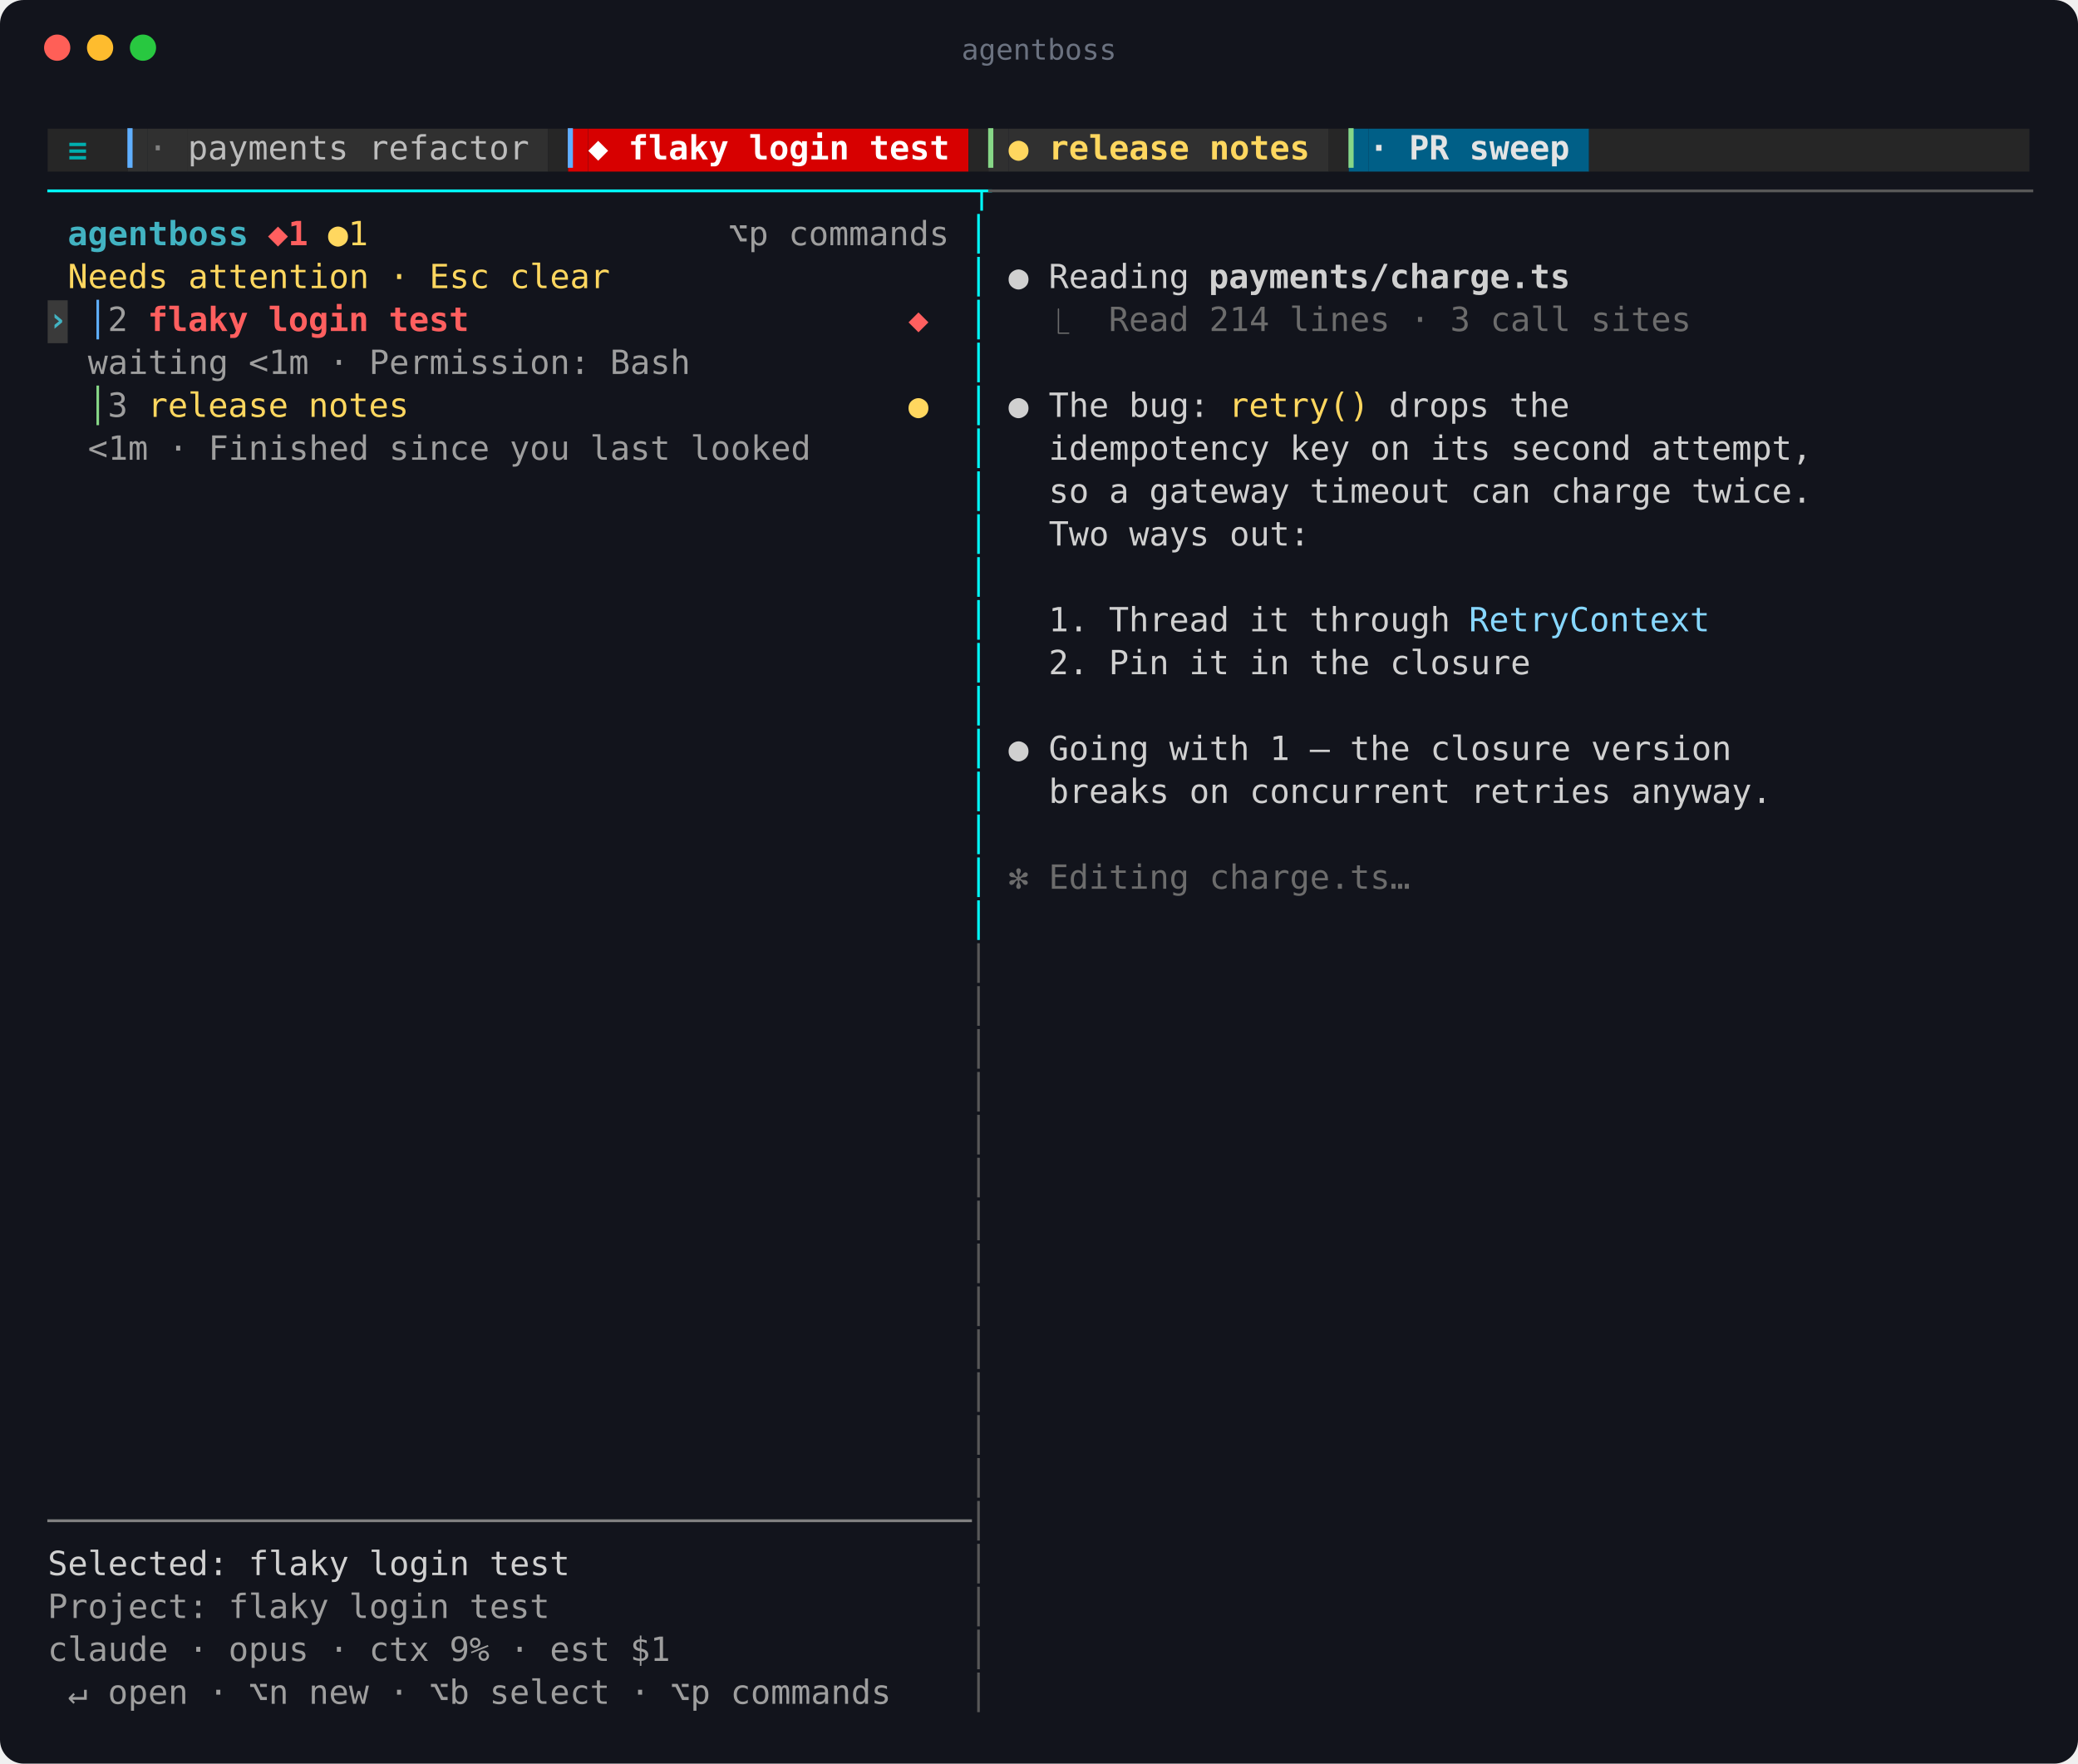
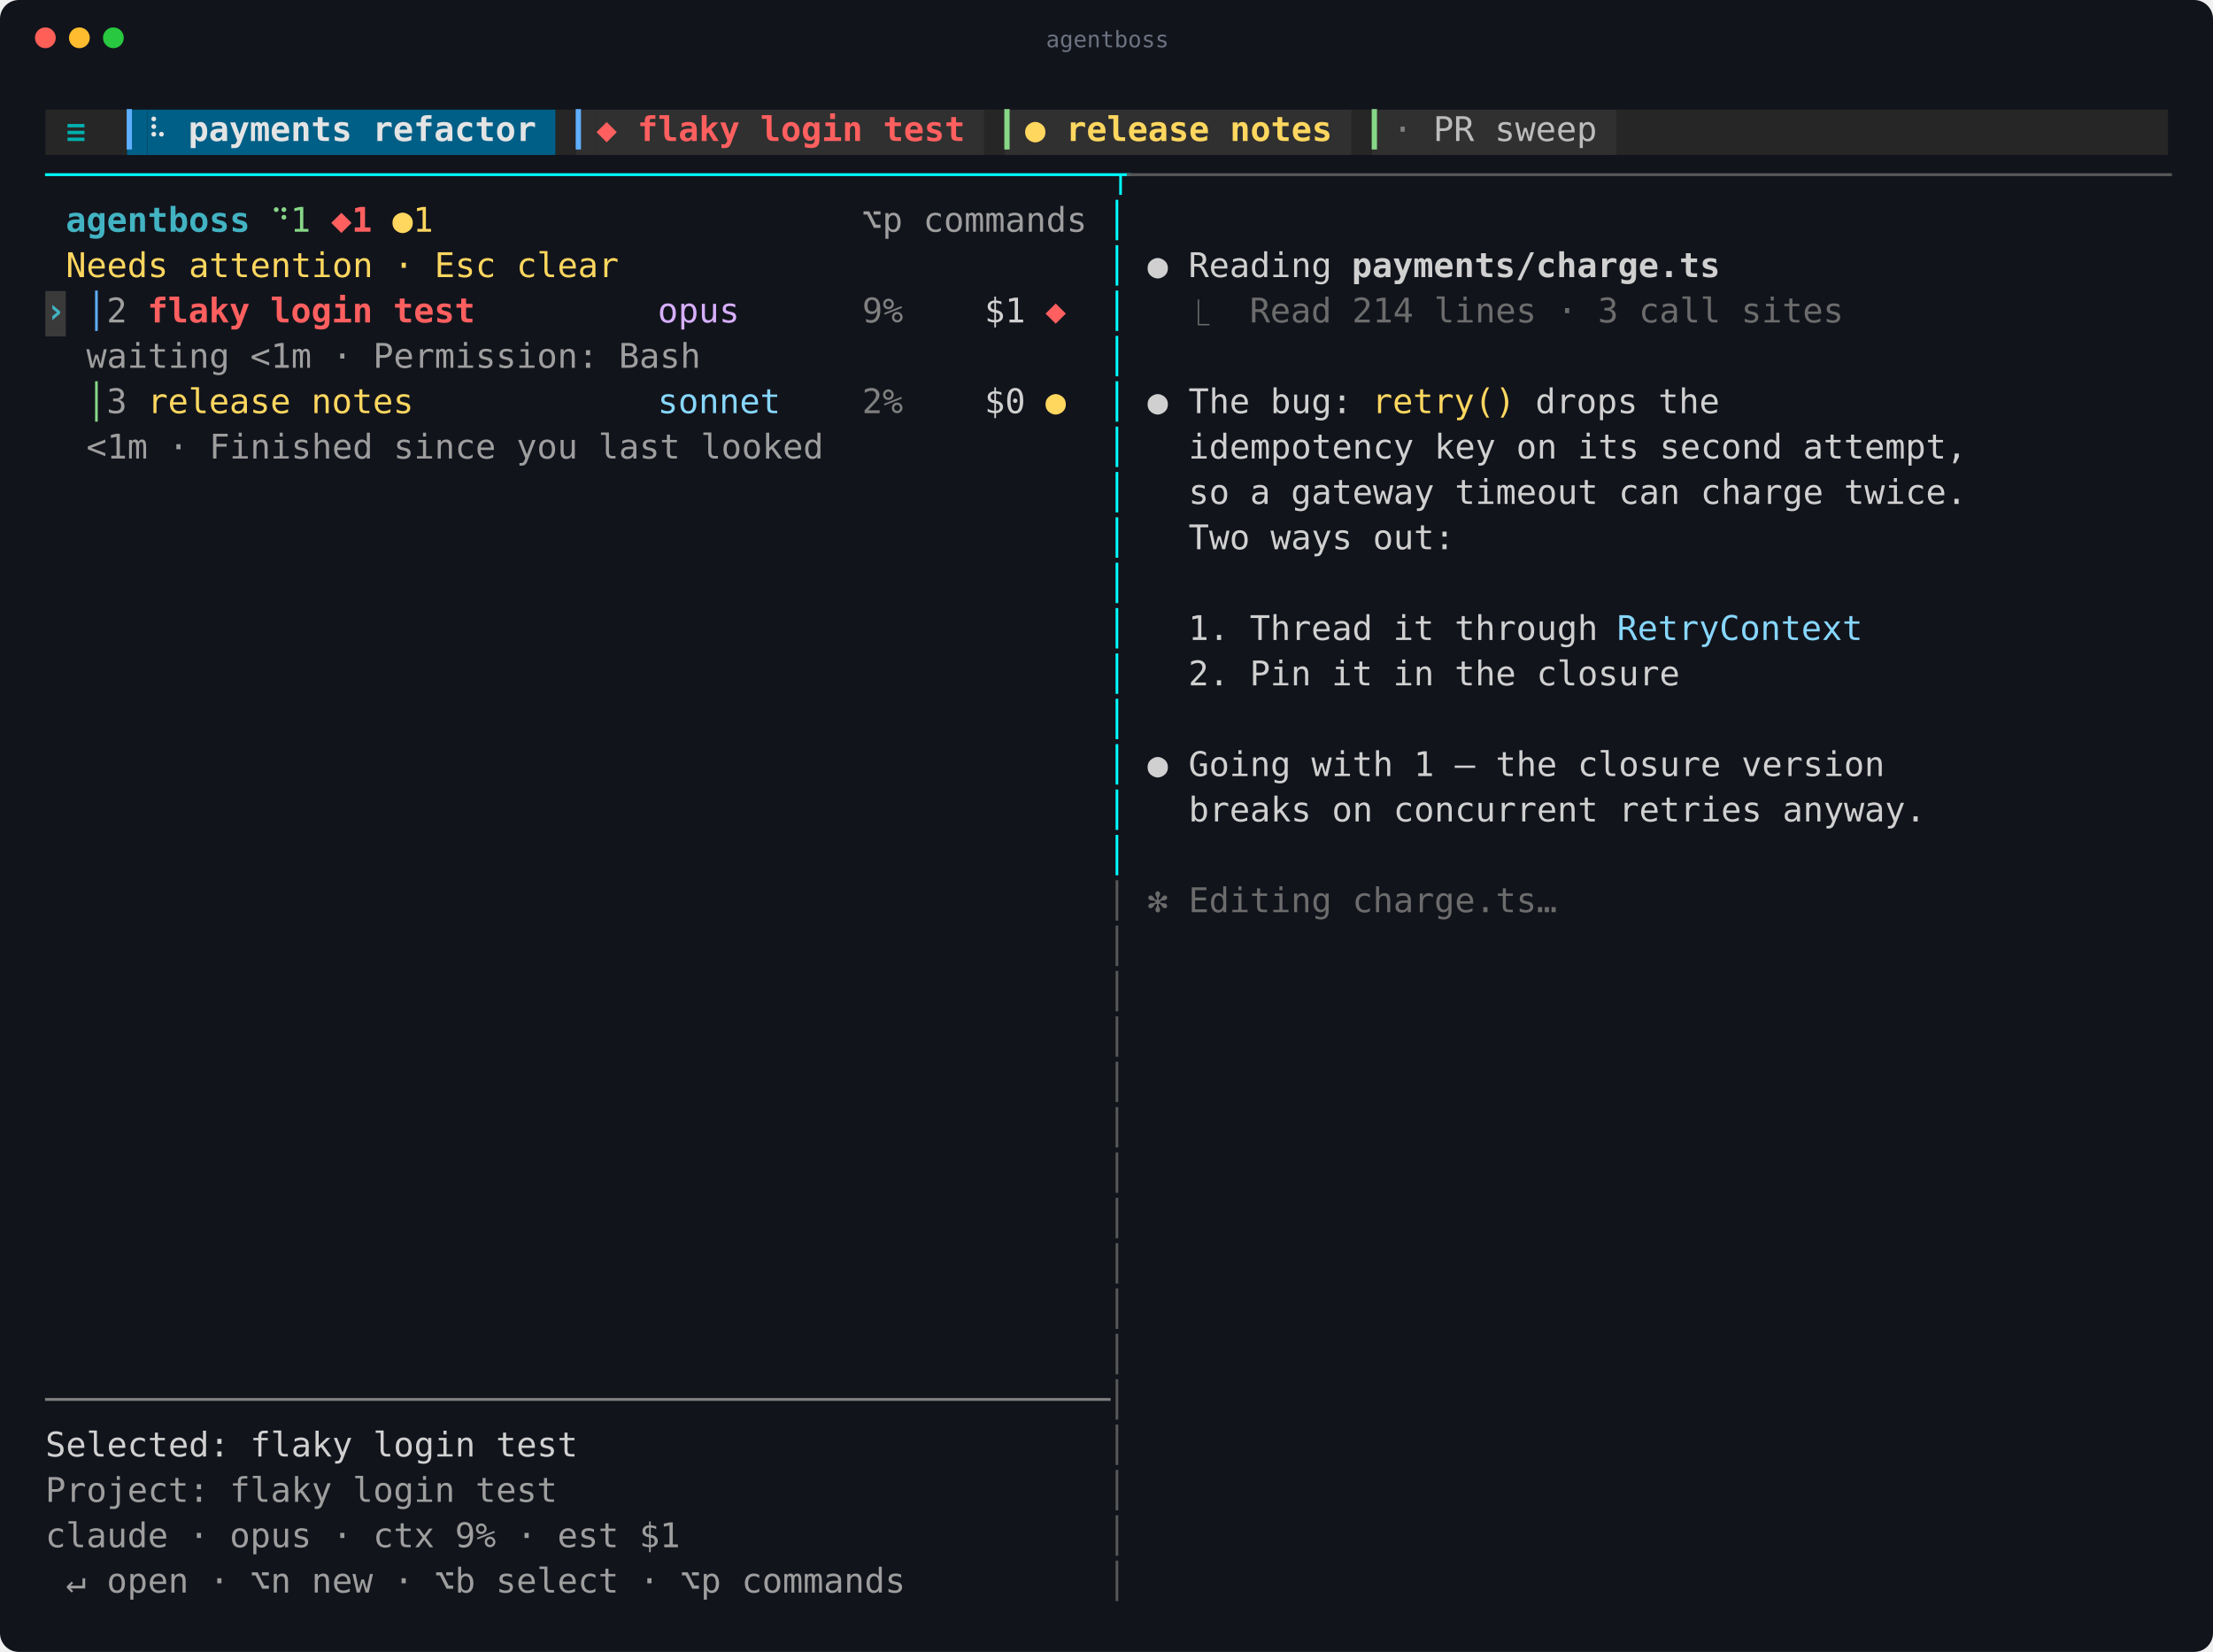
- <svg xmlns="http://www.w3.org/2000/svg" width="872" height="740" viewBox="0 0 872 740" font-family="ui-monospace,SFMono-Regular,Menlo,Consolas,&quot;DejaVu Sans Mono&quot;,monospace" font-size="14.0">
-   <rect width="872" height="740" rx="10" fill="#12141c" />
+ <svg xmlns="http://www.w3.org/2000/svg" width="1171" height="874" viewBox="0 0 1171 874" font-family="ui-monospace,SFMono-Regular,Menlo,Consolas,&quot;DejaVu Sans Mono&quot;,monospace" font-size="18.0">
+   <rect width="1171" height="874" rx="10" fill="#12141c" />
  <g>
    <circle cx="24" cy="20" r="5.5" fill="#ff5f57" />
    <circle cx="42" cy="20" r="5.5" fill="#febc2e" />
    <circle cx="60" cy="20" r="5.5" fill="#28c840" />
-     <text x="436" y="25" fill="#6b7280" font-size="12" text-anchor="middle">agentboss</text>
+     <text x="586" y="25" fill="#6b7280" font-size="12" text-anchor="middle">agentboss</text>
  </g>
-   <rect x="20.0" y="54.0" width="33.6" height="18.0" fill="#262626" />
-   <rect x="53.6" y="54.0" width="8.4" height="18.0" fill="#303030" />
-   <rect x="62.0" y="54.0" width="16.8" height="18.0" fill="#303030" />
-   <rect x="78.8" y="54.0" width="151.2" height="18.0" fill="#303030" />
-   <rect x="230.0" y="54.0" width="8.4" height="18.0" fill="#262626" />
-   <rect x="238.4" y="54.0" width="8.4" height="18.0" fill="#d70000" />
-   <rect x="246.8" y="54.0" width="159.6" height="18.0" fill="#d70000" />
-   <rect x="406.4" y="54.0" width="8.4" height="18.0" fill="#262626" />
-   <rect x="414.8" y="54.0" width="8.4" height="18.0" fill="#303030" />
-   <rect x="423.2" y="54.0" width="134.4" height="18.0" fill="#303030" />
-   <rect x="557.6" y="54.0" width="8.4" height="18.0" fill="#262626" />
-   <rect x="566.0" y="54.0" width="8.4" height="18.0" fill="#005f87" />
-   <rect x="574.4" y="54.0" width="92.4" height="18.0" fill="#005f87" />
-   <rect x="666.8" y="54.0" width="184.8" height="18.0" fill="#262626" />
-   <rect x="20.0" y="126.0" width="8.4" height="18.0" fill="#3a3a3a" />
-   <text x="20.0" y="66.9" fill="#00afaf" textLength="33.6" lengthAdjust="spacingAndGlyphs" xml:space="preserve" font-weight="600"> ☰ </text>
-   <text x="53.6" y="66.9" fill="#5fafff" textLength="8.4" lengthAdjust="spacingAndGlyphs" xml:space="preserve">▎</text>
-   <text x="62.0" y="66.9" fill="#808080" textLength="16.8" lengthAdjust="spacingAndGlyphs" xml:space="preserve">· </text>
-   <text x="78.8" y="66.9" fill="#bcbcbc" textLength="151.2" lengthAdjust="spacingAndGlyphs" xml:space="preserve">payments refactor </text>
-   <text x="238.4" y="66.9" fill="#5fafff" textLength="8.4" lengthAdjust="spacingAndGlyphs" xml:space="preserve">▎</text>
-   <text x="246.8" y="66.9" fill="#ffffff" textLength="159.6" lengthAdjust="spacingAndGlyphs" xml:space="preserve" font-weight="600">◆ flaky login test </text>
-   <text x="414.8" y="66.9" fill="#87d787" textLength="8.4" lengthAdjust="spacingAndGlyphs" xml:space="preserve">▎</text>
-   <text x="423.2" y="66.9" fill="#ffd75f" textLength="134.4" lengthAdjust="spacingAndGlyphs" xml:space="preserve" font-weight="600">● release notes </text>
-   <text x="566.0" y="66.9" fill="#87d787" textLength="8.4" lengthAdjust="spacingAndGlyphs" xml:space="preserve">▎</text>
-   <text x="574.4" y="66.9" fill="#e4e4e4" textLength="92.4" lengthAdjust="spacingAndGlyphs" xml:space="preserve" font-weight="600">· PR sweep </text>
-   <text x="20.0" y="84.9" fill="#00ffff" textLength="394.8" lengthAdjust="spacingAndGlyphs" xml:space="preserve" font-weight="600">──────────────────────────────────────────────┬</text>
-   <text x="414.8" y="84.9" fill="#585858" textLength="436.8" lengthAdjust="spacingAndGlyphs" xml:space="preserve">────────────────────────────────────────────────────</text>
-   <text x="28.4" y="102.9" fill="#42b3c2" textLength="75.6" lengthAdjust="spacingAndGlyphs" xml:space="preserve" font-weight="600">agentboss</text>
-   <text x="104.0" y="102.9" fill="#ff5f5f" textLength="25.2" lengthAdjust="spacingAndGlyphs" xml:space="preserve" font-weight="600"> ◆1</text>
-   <text x="129.2" y="102.9" fill="#ffd75f" textLength="25.2" lengthAdjust="spacingAndGlyphs" xml:space="preserve"> ●1</text>
-   <text x="305.6" y="102.9" fill="#9e9e9e" textLength="100.8" lengthAdjust="spacingAndGlyphs" xml:space="preserve">⌥p commands </text>
-   <text x="406.4" y="102.9" fill="#00ffff" textLength="8.4" lengthAdjust="spacingAndGlyphs" xml:space="preserve" font-weight="600">│</text>
-   <text x="20.0" y="120.9" fill="#ffd75f" textLength="235.2" lengthAdjust="spacingAndGlyphs" xml:space="preserve"> Needs attention · Esc clear</text>
-   <text x="406.4" y="120.9" fill="#00ffff" textLength="8.4" lengthAdjust="spacingAndGlyphs" xml:space="preserve" font-weight="600">│</text>
-   <text x="423.2" y="120.9" fill="#d0d0d0" textLength="84.0" lengthAdjust="spacingAndGlyphs" xml:space="preserve">● Reading </text>
-   <text x="507.2" y="120.9" fill="#d0d0d0" textLength="151.2" lengthAdjust="spacingAndGlyphs" xml:space="preserve" font-weight="600">payments/charge.ts</text>
-   <text x="20.0" y="138.9" fill="#42b3c2" textLength="8.4" lengthAdjust="spacingAndGlyphs" xml:space="preserve" font-weight="600">›</text>
-   <text x="36.8" y="138.9" fill="#5fafff" textLength="8.4" lengthAdjust="spacingAndGlyphs" xml:space="preserve">│</text>
-   <text x="45.2" y="138.9" fill="#9e9e9e" textLength="16.8" lengthAdjust="spacingAndGlyphs" xml:space="preserve">2 </text>
-   <text x="62.0" y="138.9" fill="#ff5f5f" textLength="310.8" lengthAdjust="spacingAndGlyphs" xml:space="preserve" font-weight="600">flaky login test                     </text>
-   <text x="381.2" y="138.9" fill="#ff5f5f" textLength="8.4" lengthAdjust="spacingAndGlyphs" xml:space="preserve" font-weight="600">◆</text>
-   <text x="406.4" y="138.9" fill="#00ffff" textLength="8.4" lengthAdjust="spacingAndGlyphs" xml:space="preserve" font-weight="600">│</text>
-   <text x="440.0" y="138.9" fill="#6c6c6c" textLength="268.8" lengthAdjust="spacingAndGlyphs" xml:space="preserve">⎿  Read 214 lines · 3 call sites</text>
-   <text x="20.0" y="156.9" fill="#9e9e9e" textLength="268.8" lengthAdjust="spacingAndGlyphs" xml:space="preserve">  waiting &lt;1m · Permission: Bash</text>
-   <text x="406.4" y="156.9" fill="#00ffff" textLength="8.4" lengthAdjust="spacingAndGlyphs" xml:space="preserve" font-weight="600">│</text>
-   <text x="36.8" y="174.9" fill="#87d787" textLength="8.4" lengthAdjust="spacingAndGlyphs" xml:space="preserve">│</text>
-   <text x="45.2" y="174.9" fill="#9e9e9e" textLength="16.8" lengthAdjust="spacingAndGlyphs" xml:space="preserve">3 </text>
-   <text x="62.0" y="174.9" fill="#ffd75f" textLength="109.2" lengthAdjust="spacingAndGlyphs" xml:space="preserve">release notes</text>
-   <text x="381.2" y="174.9" fill="#ffd75f" textLength="8.4" lengthAdjust="spacingAndGlyphs" xml:space="preserve">●</text>
-   <text x="406.4" y="174.9" fill="#00ffff" textLength="8.4" lengthAdjust="spacingAndGlyphs" xml:space="preserve" font-weight="600">│</text>
-   <text x="423.2" y="174.9" fill="#d0d0d0" textLength="92.4" lengthAdjust="spacingAndGlyphs" xml:space="preserve">● The bug: </text>
-   <text x="515.6" y="174.9" fill="#ffd75f" textLength="58.8" lengthAdjust="spacingAndGlyphs" xml:space="preserve">retry()</text>
-   <text x="574.4" y="174.9" fill="#d0d0d0" textLength="84.0" lengthAdjust="spacingAndGlyphs" xml:space="preserve"> drops the</text>
-   <text x="20.0" y="192.9" fill="#9e9e9e" textLength="319.2" lengthAdjust="spacingAndGlyphs" xml:space="preserve">  &lt;1m · Finished since you last looked</text>
-   <text x="406.4" y="192.9" fill="#00ffff" textLength="8.4" lengthAdjust="spacingAndGlyphs" xml:space="preserve" font-weight="600">│</text>
-   <text x="414.8" y="192.9" fill="#d0d0d0" textLength="344.4" lengthAdjust="spacingAndGlyphs" xml:space="preserve">   idempotency key on its second attempt,</text>
-   <text x="406.4" y="210.9" fill="#00ffff" textLength="8.4" lengthAdjust="spacingAndGlyphs" xml:space="preserve" font-weight="600">│</text>
-   <text x="414.8" y="210.9" fill="#d0d0d0" textLength="344.4" lengthAdjust="spacingAndGlyphs" xml:space="preserve">   so a gateway timeout can charge twice.</text>
-   <text x="406.4" y="228.9" fill="#00ffff" textLength="8.4" lengthAdjust="spacingAndGlyphs" xml:space="preserve" font-weight="600">│</text>
-   <text x="414.8" y="228.9" fill="#d0d0d0" textLength="134.4" lengthAdjust="spacingAndGlyphs" xml:space="preserve">   Two ways out:</text>
-   <text x="406.4" y="246.9" fill="#00ffff" textLength="8.4" lengthAdjust="spacingAndGlyphs" xml:space="preserve" font-weight="600">│</text>
-   <text x="406.4" y="264.9" fill="#00ffff" textLength="8.4" lengthAdjust="spacingAndGlyphs" xml:space="preserve" font-weight="600">│</text>
-   <text x="440.0" y="264.9" fill="#d0d0d0" textLength="176.4" lengthAdjust="spacingAndGlyphs" xml:space="preserve">1. Thread it through </text>
-   <text x="616.4" y="264.9" fill="#87d7ff" textLength="100.8" lengthAdjust="spacingAndGlyphs" xml:space="preserve">RetryContext</text>
-   <text x="406.4" y="282.9" fill="#00ffff" textLength="8.4" lengthAdjust="spacingAndGlyphs" xml:space="preserve" font-weight="600">│</text>
-   <text x="440.0" y="282.9" fill="#d0d0d0" textLength="201.6" lengthAdjust="spacingAndGlyphs" xml:space="preserve">2. Pin it in the closure</text>
-   <text x="406.4" y="300.9" fill="#00ffff" textLength="8.4" lengthAdjust="spacingAndGlyphs" xml:space="preserve" font-weight="600">│</text>
-   <text x="406.4" y="318.9" fill="#00ffff" textLength="8.4" lengthAdjust="spacingAndGlyphs" xml:space="preserve" font-weight="600">│</text>
-   <text x="423.2" y="318.9" fill="#d0d0d0" textLength="302.4" lengthAdjust="spacingAndGlyphs" xml:space="preserve">● Going with 1 — the closure version</text>
-   <text x="406.4" y="336.9" fill="#00ffff" textLength="8.4" lengthAdjust="spacingAndGlyphs" xml:space="preserve" font-weight="600">│</text>
-   <text x="414.8" y="336.9" fill="#d0d0d0" textLength="327.6" lengthAdjust="spacingAndGlyphs" xml:space="preserve">   breaks on concurrent retries anyway.</text>
-   <text x="406.4" y="354.9" fill="#00ffff" textLength="8.4" lengthAdjust="spacingAndGlyphs" xml:space="preserve" font-weight="600">│</text>
-   <text x="406.4" y="372.9" fill="#00ffff" textLength="8.4" lengthAdjust="spacingAndGlyphs" xml:space="preserve" font-weight="600">│</text>
-   <text x="423.2" y="372.9" fill="#6c6c6c" textLength="168.0" lengthAdjust="spacingAndGlyphs" xml:space="preserve">✻ Editing charge.ts…</text>
-   <text x="406.4" y="390.9" fill="#00ffff" textLength="8.4" lengthAdjust="spacingAndGlyphs" xml:space="preserve" font-weight="600">│</text>
-   <text x="406.4" y="408.9" fill="#585858" textLength="8.4" lengthAdjust="spacingAndGlyphs" xml:space="preserve">│</text>
-   <text x="406.4" y="426.9" fill="#585858" textLength="8.4" lengthAdjust="spacingAndGlyphs" xml:space="preserve">│</text>
-   <text x="406.4" y="444.9" fill="#585858" textLength="8.4" lengthAdjust="spacingAndGlyphs" xml:space="preserve">│</text>
-   <text x="406.4" y="462.9" fill="#585858" textLength="8.4" lengthAdjust="spacingAndGlyphs" xml:space="preserve">│</text>
-   <text x="406.4" y="480.9" fill="#585858" textLength="8.4" lengthAdjust="spacingAndGlyphs" xml:space="preserve">│</text>
-   <text x="406.4" y="498.9" fill="#585858" textLength="8.4" lengthAdjust="spacingAndGlyphs" xml:space="preserve">│</text>
-   <text x="406.4" y="516.9" fill="#585858" textLength="8.4" lengthAdjust="spacingAndGlyphs" xml:space="preserve">│</text>
-   <text x="406.4" y="534.9" fill="#585858" textLength="8.4" lengthAdjust="spacingAndGlyphs" xml:space="preserve">│</text>
-   <text x="406.4" y="552.9" fill="#585858" textLength="8.4" lengthAdjust="spacingAndGlyphs" xml:space="preserve">│</text>
-   <text x="406.4" y="570.9" fill="#585858" textLength="8.4" lengthAdjust="spacingAndGlyphs" xml:space="preserve">│</text>
-   <text x="406.4" y="588.9" fill="#585858" textLength="8.4" lengthAdjust="spacingAndGlyphs" xml:space="preserve">│</text>
-   <text x="406.4" y="606.9" fill="#585858" textLength="8.4" lengthAdjust="spacingAndGlyphs" xml:space="preserve">│</text>
-   <text x="406.4" y="624.9" fill="#585858" textLength="8.4" lengthAdjust="spacingAndGlyphs" xml:space="preserve">│</text>
-   <text x="20.0" y="642.9" fill="#808080" textLength="386.4" lengthAdjust="spacingAndGlyphs" xml:space="preserve">──────────────────────────────────────────────</text>
-   <text x="406.4" y="642.9" fill="#585858" textLength="8.4" lengthAdjust="spacingAndGlyphs" xml:space="preserve">│</text>
-   <text x="20.0" y="660.9" fill="#d0d0d0" textLength="218.4" lengthAdjust="spacingAndGlyphs" xml:space="preserve">Selected: flaky login test</text>
-   <text x="406.4" y="660.9" fill="#585858" textLength="8.4" lengthAdjust="spacingAndGlyphs" xml:space="preserve">│</text>
-   <text x="20.0" y="678.9" fill="#9e9e9e" textLength="210.0" lengthAdjust="spacingAndGlyphs" xml:space="preserve">Project: flaky login test</text>
-   <text x="406.4" y="678.9" fill="#585858" textLength="8.4" lengthAdjust="spacingAndGlyphs" xml:space="preserve">│</text>
-   <text x="20.0" y="696.9" fill="#9e9e9e" textLength="260.4" lengthAdjust="spacingAndGlyphs" xml:space="preserve">claude · opus · ctx 9% · est $1</text>
-   <text x="406.4" y="696.9" fill="#585858" textLength="8.4" lengthAdjust="spacingAndGlyphs" xml:space="preserve">│</text>
-   <text x="28.4" y="714.9" fill="#9e9e9e" textLength="344.4" lengthAdjust="spacingAndGlyphs" xml:space="preserve">↵ open · ⌥n new · ⌥b select · ⌥p commands</text>
-   <text x="406.4" y="714.9" fill="#585858" textLength="8.4" lengthAdjust="spacingAndGlyphs" xml:space="preserve">│</text>
+   <rect x="24.0" y="58.0" width="43.2" height="24.0" fill="#262626" />
+   <rect x="67.2" y="58.0" width="10.8" height="24.0" fill="#005f87" />
+   <rect x="78.0" y="58.0" width="216.0" height="24.0" fill="#005f87" />
+   <rect x="294.0" y="58.0" width="10.8" height="24.0" fill="#262626" />
+   <rect x="304.8" y="58.0" width="10.8" height="24.0" fill="#303030" />
+   <rect x="315.6" y="58.0" width="205.2" height="24.0" fill="#303030" />
+   <rect x="520.8" y="58.0" width="10.8" height="24.0" fill="#262626" />
+   <rect x="531.6" y="58.0" width="10.8" height="24.0" fill="#303030" />
+   <rect x="542.4" y="58.0" width="172.8" height="24.0" fill="#303030" />
+   <rect x="715.2" y="58.0" width="10.8" height="24.0" fill="#262626" />
+   <rect x="726.0" y="58.0" width="10.8" height="24.0" fill="#303030" />
+   <rect x="736.8" y="58.0" width="21.6" height="24.0" fill="#303030" />
+   <rect x="758.4" y="58.0" width="97.2" height="24.0" fill="#303030" />
+   <rect x="855.6" y="58.0" width="291.6" height="24.0" fill="#262626" />
+   <rect x="24.0" y="154.0" width="10.8" height="24.0" fill="#3a3a3a" />
+   <text x="24.0" y="74.6" fill="#00afaf" textLength="43.2" lengthAdjust="spacingAndGlyphs" xml:space="preserve" font-weight="600"> ☰ </text>
+   <text x="67.2" y="74.6" fill="#5fafff" textLength="10.8" lengthAdjust="spacingAndGlyphs" xml:space="preserve">▎</text>
+   <text x="78.0" y="74.6" fill="#e4e4e4" textLength="216.0" lengthAdjust="spacingAndGlyphs" xml:space="preserve" font-weight="600">⠧ payments refactor </text>
+   <text x="304.8" y="74.6" fill="#5fafff" textLength="10.8" lengthAdjust="spacingAndGlyphs" xml:space="preserve">▎</text>
+   <text x="315.6" y="74.6" fill="#ff5f5f" textLength="205.2" lengthAdjust="spacingAndGlyphs" xml:space="preserve" font-weight="600">◆ flaky login test </text>
+   <text x="531.6" y="74.6" fill="#87d787" textLength="10.8" lengthAdjust="spacingAndGlyphs" xml:space="preserve">▎</text>
+   <text x="542.4" y="74.6" fill="#ffd75f" textLength="172.8" lengthAdjust="spacingAndGlyphs" xml:space="preserve" font-weight="600">● release notes </text>
+   <text x="726.0" y="74.6" fill="#87d787" textLength="10.8" lengthAdjust="spacingAndGlyphs" xml:space="preserve">▎</text>
+   <text x="736.8" y="74.6" fill="#808080" textLength="21.6" lengthAdjust="spacingAndGlyphs" xml:space="preserve">· </text>
+   <text x="758.4" y="74.6" fill="#bcbcbc" textLength="97.2" lengthAdjust="spacingAndGlyphs" xml:space="preserve">PR sweep </text>
+   <text x="24.0" y="98.6" fill="#00ffff" textLength="572.4" lengthAdjust="spacingAndGlyphs" xml:space="preserve" font-weight="600">────────────────────────────────────────────────────┬</text>
+   <text x="596.4" y="98.6" fill="#585858" textLength="550.8" lengthAdjust="spacingAndGlyphs" xml:space="preserve">───────────────────────────────────────────────────</text>
+   <text x="34.8" y="122.6" fill="#42b3c2" textLength="97.2" lengthAdjust="spacingAndGlyphs" xml:space="preserve" font-weight="600">agentboss</text>
+   <text x="132.0" y="122.6" fill="#87d787" textLength="32.4" lengthAdjust="spacingAndGlyphs" xml:space="preserve"> ⠙1</text>
+   <text x="164.4" y="122.6" fill="#ff5f5f" textLength="32.4" lengthAdjust="spacingAndGlyphs" xml:space="preserve" font-weight="600"> ◆1</text>
+   <text x="196.8" y="122.6" fill="#ffd75f" textLength="32.4" lengthAdjust="spacingAndGlyphs" xml:space="preserve"> ●1</text>
+   <text x="456.0" y="122.6" fill="#9e9e9e" textLength="129.6" lengthAdjust="spacingAndGlyphs" xml:space="preserve">⌥p commands </text>
+   <text x="585.6" y="122.6" fill="#00ffff" textLength="10.8" lengthAdjust="spacingAndGlyphs" xml:space="preserve" font-weight="600">│</text>
+   <text x="24.0" y="146.6" fill="#ffd75f" textLength="302.4" lengthAdjust="spacingAndGlyphs" xml:space="preserve"> Needs attention · Esc clear</text>
+   <text x="585.6" y="146.6" fill="#00ffff" textLength="10.8" lengthAdjust="spacingAndGlyphs" xml:space="preserve" font-weight="600">│</text>
+   <text x="607.2" y="146.6" fill="#d0d0d0" textLength="108.0" lengthAdjust="spacingAndGlyphs" xml:space="preserve">● Reading </text>
+   <text x="715.2" y="146.6" fill="#d0d0d0" textLength="194.4" lengthAdjust="spacingAndGlyphs" xml:space="preserve" font-weight="600">payments/charge.ts</text>
+   <text x="24.0" y="170.6" fill="#42b3c2" textLength="10.8" lengthAdjust="spacingAndGlyphs" xml:space="preserve" font-weight="600">›</text>
+   <text x="45.6" y="170.6" fill="#5fafff" textLength="10.8" lengthAdjust="spacingAndGlyphs" xml:space="preserve">│</text>
+   <text x="56.4" y="170.6" fill="#9e9e9e" textLength="21.6" lengthAdjust="spacingAndGlyphs" xml:space="preserve">2 </text>
+   <text x="78.0" y="170.6" fill="#ff5f5f" textLength="259.2" lengthAdjust="spacingAndGlyphs" xml:space="preserve" font-weight="600">flaky login test        </text>
+   <text x="348.0" y="170.6" fill="#d7afff" textLength="43.2" lengthAdjust="spacingAndGlyphs" xml:space="preserve">opus</text>
+   <text x="391.2" y="170.6" fill="#808080" textLength="86.4" lengthAdjust="spacingAndGlyphs" xml:space="preserve">      9%</text>
+   <text x="477.6" y="170.6" fill="#d0d0d0" textLength="64.8" lengthAdjust="spacingAndGlyphs" xml:space="preserve">    $1</text>
+   <text x="553.2" y="170.6" fill="#ff5f5f" textLength="10.8" lengthAdjust="spacingAndGlyphs" xml:space="preserve" font-weight="600">◆</text>
+   <text x="585.6" y="170.6" fill="#00ffff" textLength="10.8" lengthAdjust="spacingAndGlyphs" xml:space="preserve" font-weight="600">│</text>
+   <text x="628.8" y="170.6" fill="#6c6c6c" textLength="345.6" lengthAdjust="spacingAndGlyphs" xml:space="preserve">⎿  Read 214 lines · 3 call sites</text>
+   <text x="24.0" y="194.6" fill="#9e9e9e" textLength="345.6" lengthAdjust="spacingAndGlyphs" xml:space="preserve">  waiting &lt;1m · Permission: Bash</text>
+   <text x="585.6" y="194.6" fill="#00ffff" textLength="10.8" lengthAdjust="spacingAndGlyphs" xml:space="preserve" font-weight="600">│</text>
+   <text x="45.6" y="218.6" fill="#87d787" textLength="10.8" lengthAdjust="spacingAndGlyphs" xml:space="preserve">│</text>
+   <text x="56.4" y="218.6" fill="#9e9e9e" textLength="21.6" lengthAdjust="spacingAndGlyphs" xml:space="preserve">3 </text>
+   <text x="78.0" y="218.6" fill="#ffd75f" textLength="140.4" lengthAdjust="spacingAndGlyphs" xml:space="preserve">release notes</text>
+   <text x="348.0" y="218.6" fill="#87d7ff" textLength="64.8" lengthAdjust="spacingAndGlyphs" xml:space="preserve">sonnet</text>
+   <text x="412.8" y="218.6" fill="#808080" textLength="64.8" lengthAdjust="spacingAndGlyphs" xml:space="preserve">    2%</text>
+   <text x="477.6" y="218.6" fill="#d0d0d0" textLength="64.8" lengthAdjust="spacingAndGlyphs" xml:space="preserve">    $0</text>
+   <text x="553.2" y="218.6" fill="#ffd75f" textLength="10.8" lengthAdjust="spacingAndGlyphs" xml:space="preserve">●</text>
+   <text x="585.6" y="218.6" fill="#00ffff" textLength="10.8" lengthAdjust="spacingAndGlyphs" xml:space="preserve" font-weight="600">│</text>
+   <text x="607.2" y="218.6" fill="#d0d0d0" textLength="118.8" lengthAdjust="spacingAndGlyphs" xml:space="preserve">● The bug: </text>
+   <text x="726.0" y="218.6" fill="#ffd75f" textLength="75.6" lengthAdjust="spacingAndGlyphs" xml:space="preserve">retry()</text>
+   <text x="801.6" y="218.6" fill="#d0d0d0" textLength="108.0" lengthAdjust="spacingAndGlyphs" xml:space="preserve"> drops the</text>
+   <text x="24.0" y="242.6" fill="#9e9e9e" textLength="410.4" lengthAdjust="spacingAndGlyphs" xml:space="preserve">  &lt;1m · Finished since you last looked</text>
+   <text x="585.6" y="242.6" fill="#00ffff" textLength="10.8" lengthAdjust="spacingAndGlyphs" xml:space="preserve" font-weight="600">│</text>
+   <text x="596.4" y="242.6" fill="#d0d0d0" textLength="442.8" lengthAdjust="spacingAndGlyphs" xml:space="preserve">   idempotency key on its second attempt,</text>
+   <text x="585.6" y="266.6" fill="#00ffff" textLength="10.8" lengthAdjust="spacingAndGlyphs" xml:space="preserve" font-weight="600">│</text>
+   <text x="596.4" y="266.6" fill="#d0d0d0" textLength="442.8" lengthAdjust="spacingAndGlyphs" xml:space="preserve">   so a gateway timeout can charge twice.</text>
+   <text x="585.6" y="290.6" fill="#00ffff" textLength="10.8" lengthAdjust="spacingAndGlyphs" xml:space="preserve" font-weight="600">│</text>
+   <text x="596.4" y="290.6" fill="#d0d0d0" textLength="172.8" lengthAdjust="spacingAndGlyphs" xml:space="preserve">   Two ways out:</text>
+   <text x="585.6" y="314.6" fill="#00ffff" textLength="10.8" lengthAdjust="spacingAndGlyphs" xml:space="preserve" font-weight="600">│</text>
+   <text x="585.6" y="338.6" fill="#00ffff" textLength="10.8" lengthAdjust="spacingAndGlyphs" xml:space="preserve" font-weight="600">│</text>
+   <text x="628.8" y="338.6" fill="#d0d0d0" textLength="226.8" lengthAdjust="spacingAndGlyphs" xml:space="preserve">1. Thread it through </text>
+   <text x="855.6" y="338.6" fill="#87d7ff" textLength="129.6" lengthAdjust="spacingAndGlyphs" xml:space="preserve">RetryContext</text>
+   <text x="585.6" y="362.6" fill="#00ffff" textLength="10.8" lengthAdjust="spacingAndGlyphs" xml:space="preserve" font-weight="600">│</text>
+   <text x="628.8" y="362.6" fill="#d0d0d0" textLength="259.2" lengthAdjust="spacingAndGlyphs" xml:space="preserve">2. Pin it in the closure</text>
+   <text x="585.6" y="386.6" fill="#00ffff" textLength="10.8" lengthAdjust="spacingAndGlyphs" xml:space="preserve" font-weight="600">│</text>
+   <text x="585.6" y="410.6" fill="#00ffff" textLength="10.8" lengthAdjust="spacingAndGlyphs" xml:space="preserve" font-weight="600">│</text>
+   <text x="607.2" y="410.6" fill="#d0d0d0" textLength="388.8" lengthAdjust="spacingAndGlyphs" xml:space="preserve">● Going with 1 — the closure version</text>
+   <text x="585.6" y="434.6" fill="#00ffff" textLength="10.8" lengthAdjust="spacingAndGlyphs" xml:space="preserve" font-weight="600">│</text>
+   <text x="596.4" y="434.6" fill="#d0d0d0" textLength="421.2" lengthAdjust="spacingAndGlyphs" xml:space="preserve">   breaks on concurrent retries anyway.</text>
+   <text x="585.6" y="458.6" fill="#00ffff" textLength="10.8" lengthAdjust="spacingAndGlyphs" xml:space="preserve" font-weight="600">│</text>
+   <text x="585.6" y="482.6" fill="#585858" textLength="10.8" lengthAdjust="spacingAndGlyphs" xml:space="preserve">│</text>
+   <text x="607.2" y="482.6" fill="#6c6c6c" textLength="216.0" lengthAdjust="spacingAndGlyphs" xml:space="preserve">✻ Editing charge.ts…</text>
+   <text x="585.6" y="506.6" fill="#585858" textLength="10.8" lengthAdjust="spacingAndGlyphs" xml:space="preserve">│</text>
+   <text x="585.6" y="530.6" fill="#585858" textLength="10.8" lengthAdjust="spacingAndGlyphs" xml:space="preserve">│</text>
+   <text x="585.6" y="554.6" fill="#585858" textLength="10.8" lengthAdjust="spacingAndGlyphs" xml:space="preserve">│</text>
+   <text x="585.6" y="578.6" fill="#585858" textLength="10.8" lengthAdjust="spacingAndGlyphs" xml:space="preserve">│</text>
+   <text x="585.6" y="602.6" fill="#585858" textLength="10.8" lengthAdjust="spacingAndGlyphs" xml:space="preserve">│</text>
+   <text x="585.6" y="626.6" fill="#585858" textLength="10.8" lengthAdjust="spacingAndGlyphs" xml:space="preserve">│</text>
+   <text x="585.6" y="650.6" fill="#585858" textLength="10.8" lengthAdjust="spacingAndGlyphs" xml:space="preserve">│</text>
+   <text x="585.6" y="674.6" fill="#585858" textLength="10.8" lengthAdjust="spacingAndGlyphs" xml:space="preserve">│</text>
+   <text x="585.6" y="698.6" fill="#585858" textLength="10.8" lengthAdjust="spacingAndGlyphs" xml:space="preserve">│</text>
+   <text x="585.6" y="722.6" fill="#585858" textLength="10.8" lengthAdjust="spacingAndGlyphs" xml:space="preserve">│</text>
+   <text x="24.0" y="746.6" fill="#808080" textLength="561.6" lengthAdjust="spacingAndGlyphs" xml:space="preserve">────────────────────────────────────────────────────</text>
+   <text x="585.6" y="746.6" fill="#585858" textLength="10.8" lengthAdjust="spacingAndGlyphs" xml:space="preserve">│</text>
+   <text x="24.0" y="770.6" fill="#d0d0d0" textLength="280.8" lengthAdjust="spacingAndGlyphs" xml:space="preserve">Selected: flaky login test</text>
+   <text x="585.6" y="770.6" fill="#585858" textLength="10.8" lengthAdjust="spacingAndGlyphs" xml:space="preserve">│</text>
+   <text x="24.0" y="794.6" fill="#9e9e9e" textLength="270.0" lengthAdjust="spacingAndGlyphs" xml:space="preserve">Project: flaky login test</text>
+   <text x="585.6" y="794.6" fill="#585858" textLength="10.8" lengthAdjust="spacingAndGlyphs" xml:space="preserve">│</text>
+   <text x="24.0" y="818.6" fill="#9e9e9e" textLength="334.8" lengthAdjust="spacingAndGlyphs" xml:space="preserve">claude · opus · ctx 9% · est $1</text>
+   <text x="585.6" y="818.6" fill="#585858" textLength="10.8" lengthAdjust="spacingAndGlyphs" xml:space="preserve">│</text>
+   <text x="34.8" y="842.6" fill="#9e9e9e" textLength="442.8" lengthAdjust="spacingAndGlyphs" xml:space="preserve">↵ open · ⌥n new · ⌥b select · ⌥p commands</text>
+   <text x="585.6" y="842.6" fill="#585858" textLength="10.8" lengthAdjust="spacingAndGlyphs" xml:space="preserve">│</text>
</svg>
